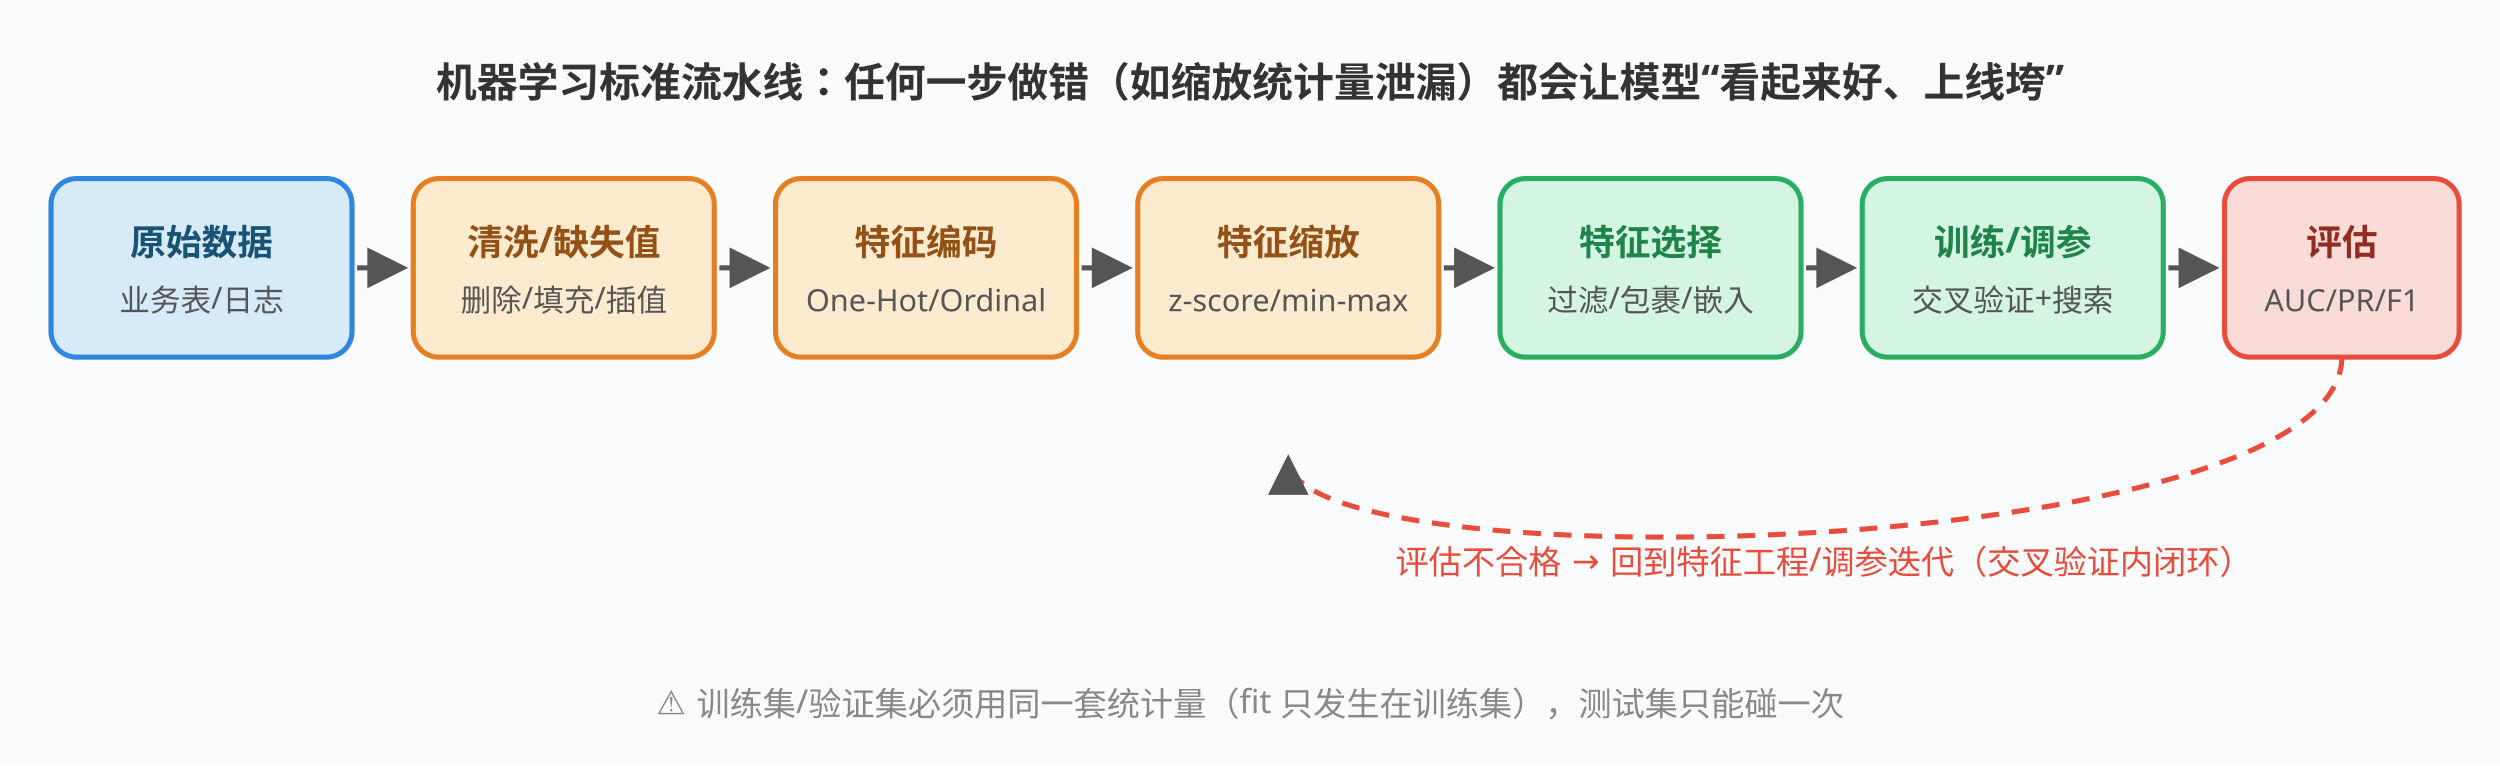
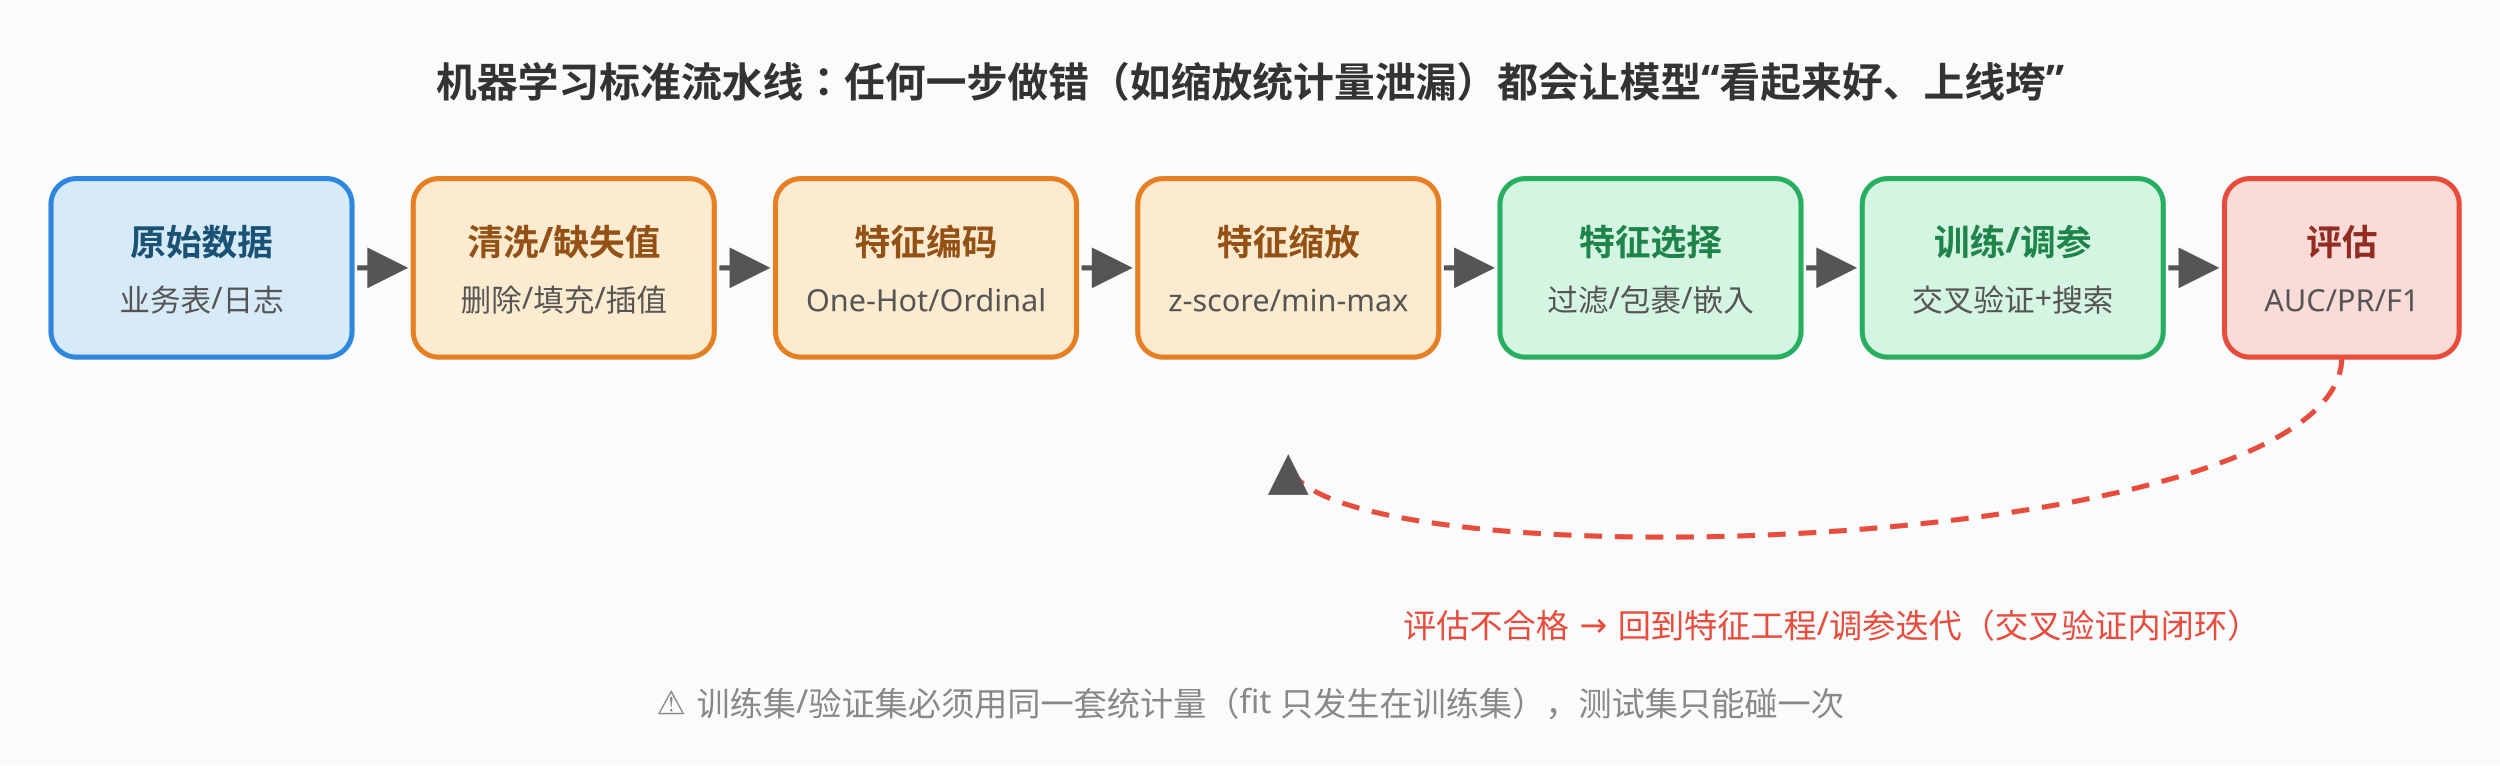
<svg xmlns="http://www.w3.org/2000/svg" width="980" height="300" viewBox="0 0 980 300" font-family="'Microsoft YaHei','PingFang SC',sans-serif">
  <defs>
    <marker id="ap" markerWidth="9" markerHeight="9" refX="7" refY="4" orient="auto">
      <path d="M0,0 L8,4 L0,8 Z" fill="#555" />
    </marker>
  </defs>
  <rect width="980" height="300" fill="#fafbfc" />
  <g>
    <rect x="20" y="70" width="118" height="70" rx="10" fill="#d6eaf8" stroke="#2e86de" stroke-width="2" />
    <text x="79" y="100" font-size="14" font-weight="bold" fill="#1a5276" text-anchor="middle">原始数据</text>
    <text x="79" y="122" font-size="12" fill="#555" text-anchor="middle">业务表/日志</text>
    <rect x="162" y="70" width="118" height="70" rx="10" fill="#fdebd0" stroke="#e67e22" stroke-width="2" />
    <text x="221" y="100" font-size="14" font-weight="bold" fill="#935116" text-anchor="middle">清洗/缺失值</text>
    <text x="221" y="122" font-size="12" fill="#555" text-anchor="middle">删除/填充/插值</text>
    <rect x="304" y="70" width="118" height="70" rx="10" fill="#fdebd0" stroke="#e67e22" stroke-width="2" />
    <text x="363" y="100" font-size="14" font-weight="bold" fill="#935116" text-anchor="middle">特征编码</text>
    <text x="363" y="122" font-size="12" fill="#555" text-anchor="middle">One-Hot/Ordinal</text>
    <rect x="446" y="70" width="118" height="70" rx="10" fill="#fdebd0" stroke="#e67e22" stroke-width="2" />
    <text x="505" y="100" font-size="14" font-weight="bold" fill="#935116" text-anchor="middle">特征缩放</text>
    <text x="505" y="122" font-size="12" fill="#555" text-anchor="middle">z-score/min-max</text>
    <rect x="588" y="70" width="118" height="70" rx="10" fill="#d5f5e3" stroke="#27ae60" stroke-width="2" />
    <text x="647" y="100" font-size="14" font-weight="bold" fill="#1e8449" text-anchor="middle">特征选择</text>
    <text x="647" y="122" font-size="12" fill="#555" text-anchor="middle">过滤/包裹/嵌入</text>
    <rect x="730" y="70" width="118" height="70" rx="10" fill="#d5f5e3" stroke="#27ae60" stroke-width="2" />
    <text x="789" y="100" font-size="14" font-weight="bold" fill="#1e8449" text-anchor="middle">训练/调参</text>
    <text x="789" y="122" font-size="12" fill="#555" text-anchor="middle">交叉验证+搜索</text>
    <rect x="872" y="70" width="92" height="70" rx="10" fill="#fadbd8" stroke="#e74c3c" stroke-width="2" />
    <text x="918" y="100" font-size="14" font-weight="bold" fill="#922b21" text-anchor="middle">评估</text>
    <text x="918" y="122" font-size="12" fill="#555" text-anchor="middle">AUC/PR/F1</text>
  </g>
  <g stroke="#555" stroke-width="2">
    <line x1="140" y1="105" x2="158" y2="105" marker-end="url(#ap)" />
    <line x1="282" y1="105" x2="300" y2="105" marker-end="url(#ap)" />
    <line x1="424" y1="105" x2="442" y2="105" marker-end="url(#ap)" />
    <line x1="566" y1="105" x2="584" y2="105" marker-end="url(#ap)" />
    <line x1="708" y1="105" x2="726" y2="105" marker-end="url(#ap)" />
    <line x1="850" y1="105" x2="868" y2="105" marker-end="url(#ap)" />
  </g>
  <path d="M918,140 C918,220 505,230 505,180" fill="none" stroke="#e74c3c" stroke-width="2" stroke-dasharray="7,5" marker-end="url(#ap)" />
-   <text x="715" y="225" font-size="13" fill="#e74c3c" text-anchor="middle">评估不合格 → 回到特征工程/调参迭代（交叉验证内闭环）</text>
+   <text x="718" y="250" font-size="13" fill="#e74c3c" text-anchor="middle">评估不合格 → 回到特征工程/调参迭代（交叉验证内闭环）</text>
  <text x="490" y="38" font-size="16" font-weight="bold" fill="#333" text-anchor="middle">机器学习标准流水线：任何一步做错（如缩放统计量泄漏）都会让模型“看起来好、上线垮”</text>
  <text x="490" y="280" font-size="13" fill="#888" text-anchor="middle">⚠ 训练集/验证集必须用同一套统计量（fit 只发生在训练集），测试集只能碰一次</text>
</svg>
